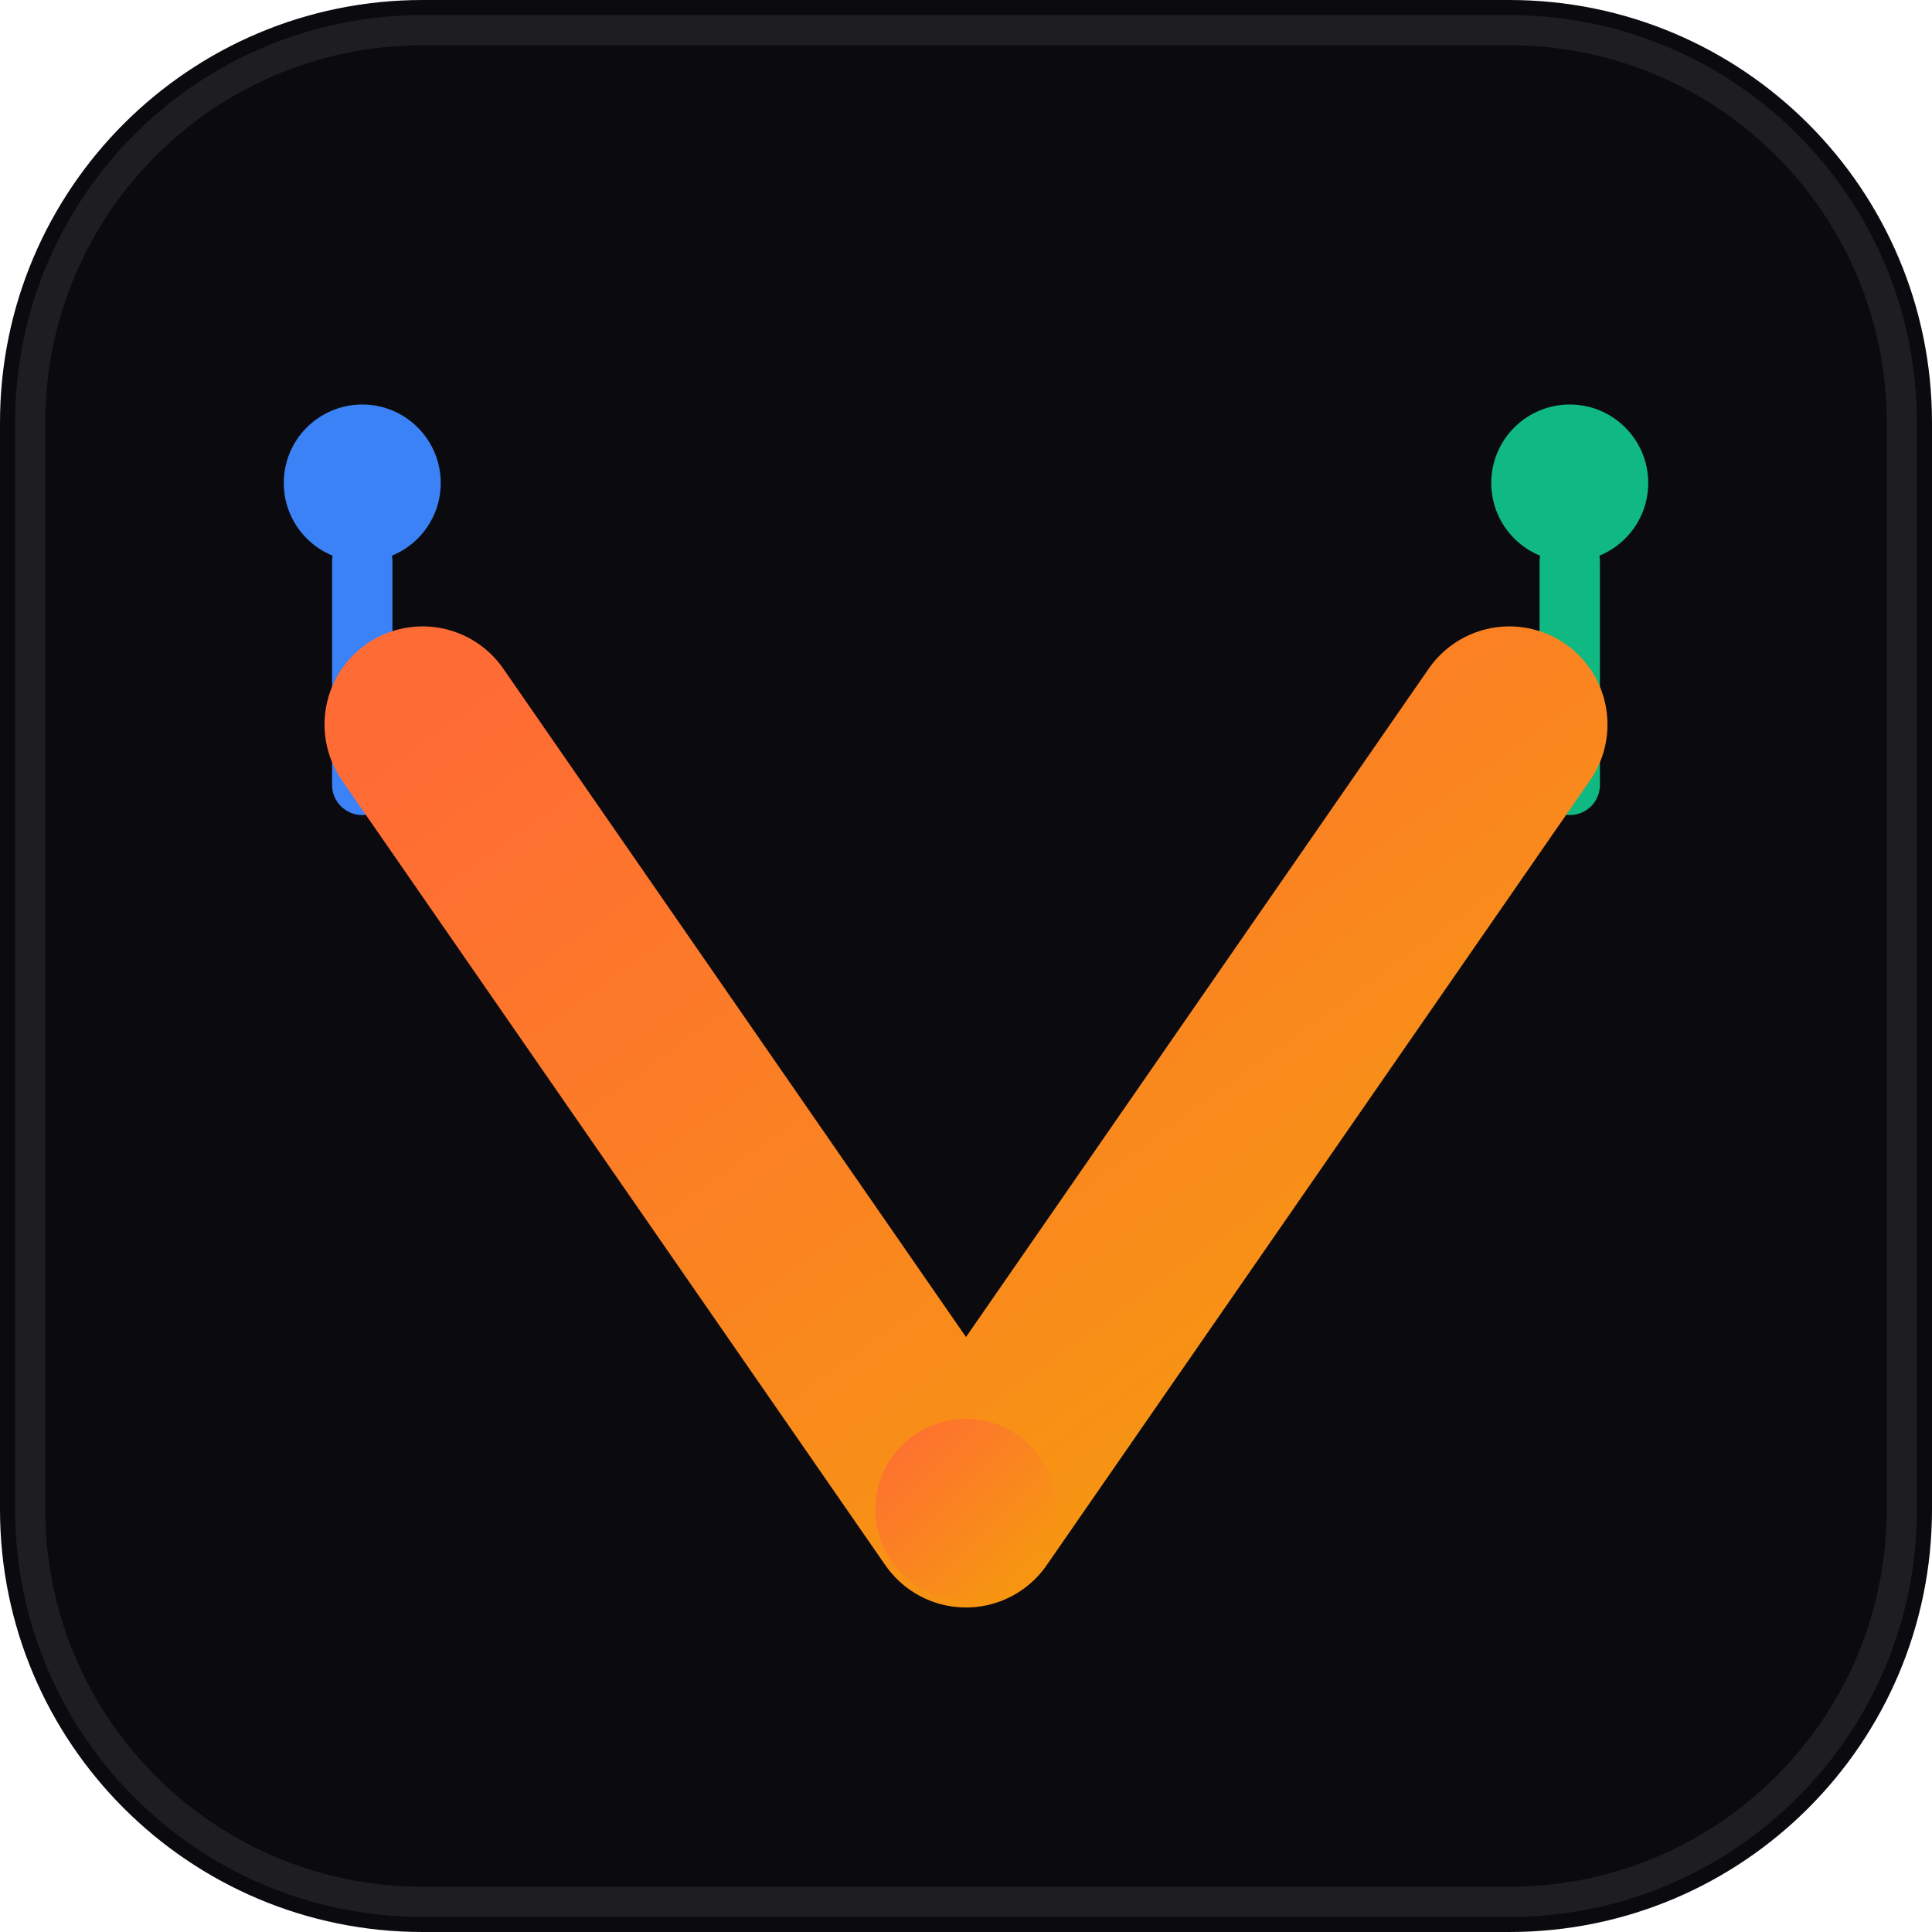
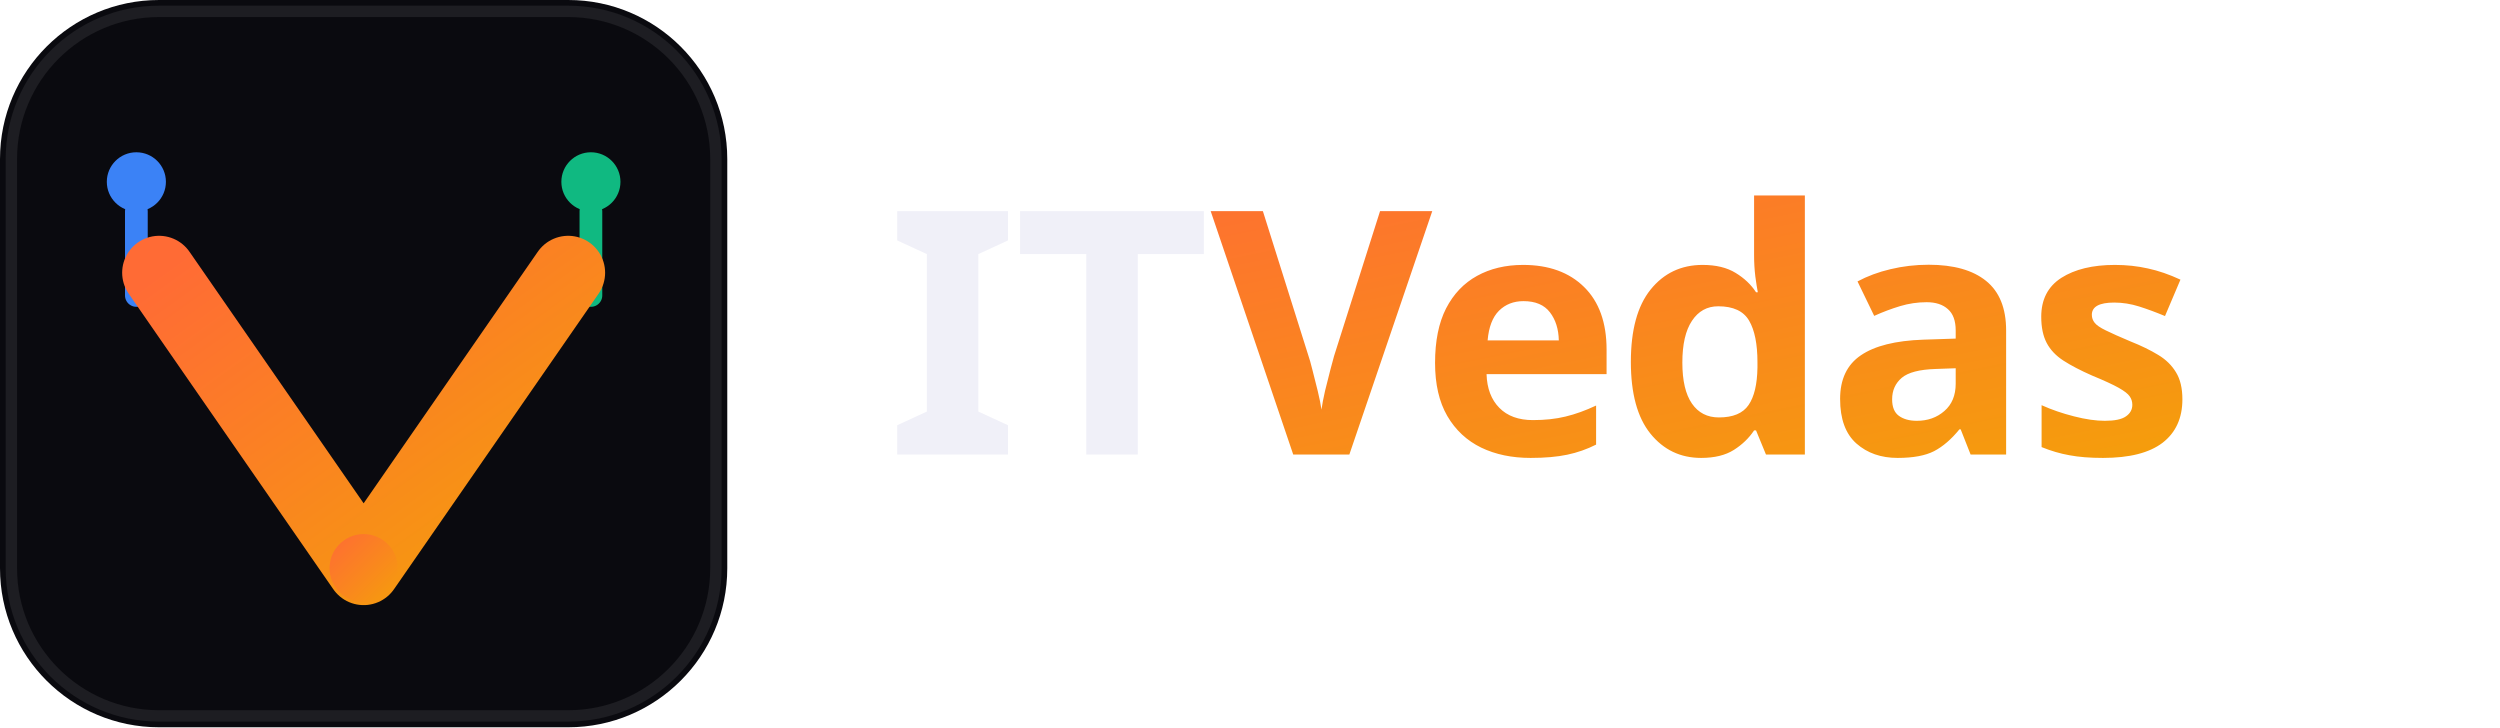
- <svg xmlns="http://www.w3.org/2000/svg" viewBox="0 0 64 64" width="64" height="64" role="img" aria-label="ITVedas logo">
+ <svg xmlns="http://www.w3.org/2000/svg" viewBox="0 0 220 64" width="220" height="64" role="img" aria-label="ITVedas">
  <defs>
    <linearGradient id="iv-grad" x1="0" y1="0" x2="1" y2="1">
      <stop offset="0%" stop-color="#FF6B35" />
      <stop offset="100%" stop-color="#F59E0B" />
    </linearGradient>
  </defs>
  <rect width="64" height="64" rx="14" fill="#0A0A0F" />
  <rect x="1" y="1" width="62" height="62" rx="13" fill="none" stroke="rgba(255,255,255,0.08)" />
  <circle cx="12" cy="16" r="2.6" fill="#3B82F6" />
  <circle cx="52" cy="16" r="2.6" fill="#10B981" />
  <path d="M12 18.6 V26" stroke="#3B82F6" stroke-width="2" stroke-linecap="round" />
  <path d="M52 18.6 V26" stroke="#10B981" stroke-width="2" stroke-linecap="round" />
  <path d="M14 24 L32 50 L50 24" fill="none" stroke="url(#iv-grad)" stroke-width="6.5" stroke-linecap="round" stroke-linejoin="round" />
  <circle cx="32" cy="50" r="3" fill="url(#iv-grad)" />
+   <text x="78" y="40" font-family="'Space Grotesk', sans-serif" font-weight="700" font-size="30" letter-spacing="-0.5" fill="#F0F0F8">IT<tspan fill="url(#iv-grad)">Vedas</tspan>
+   </text>
</svg>
